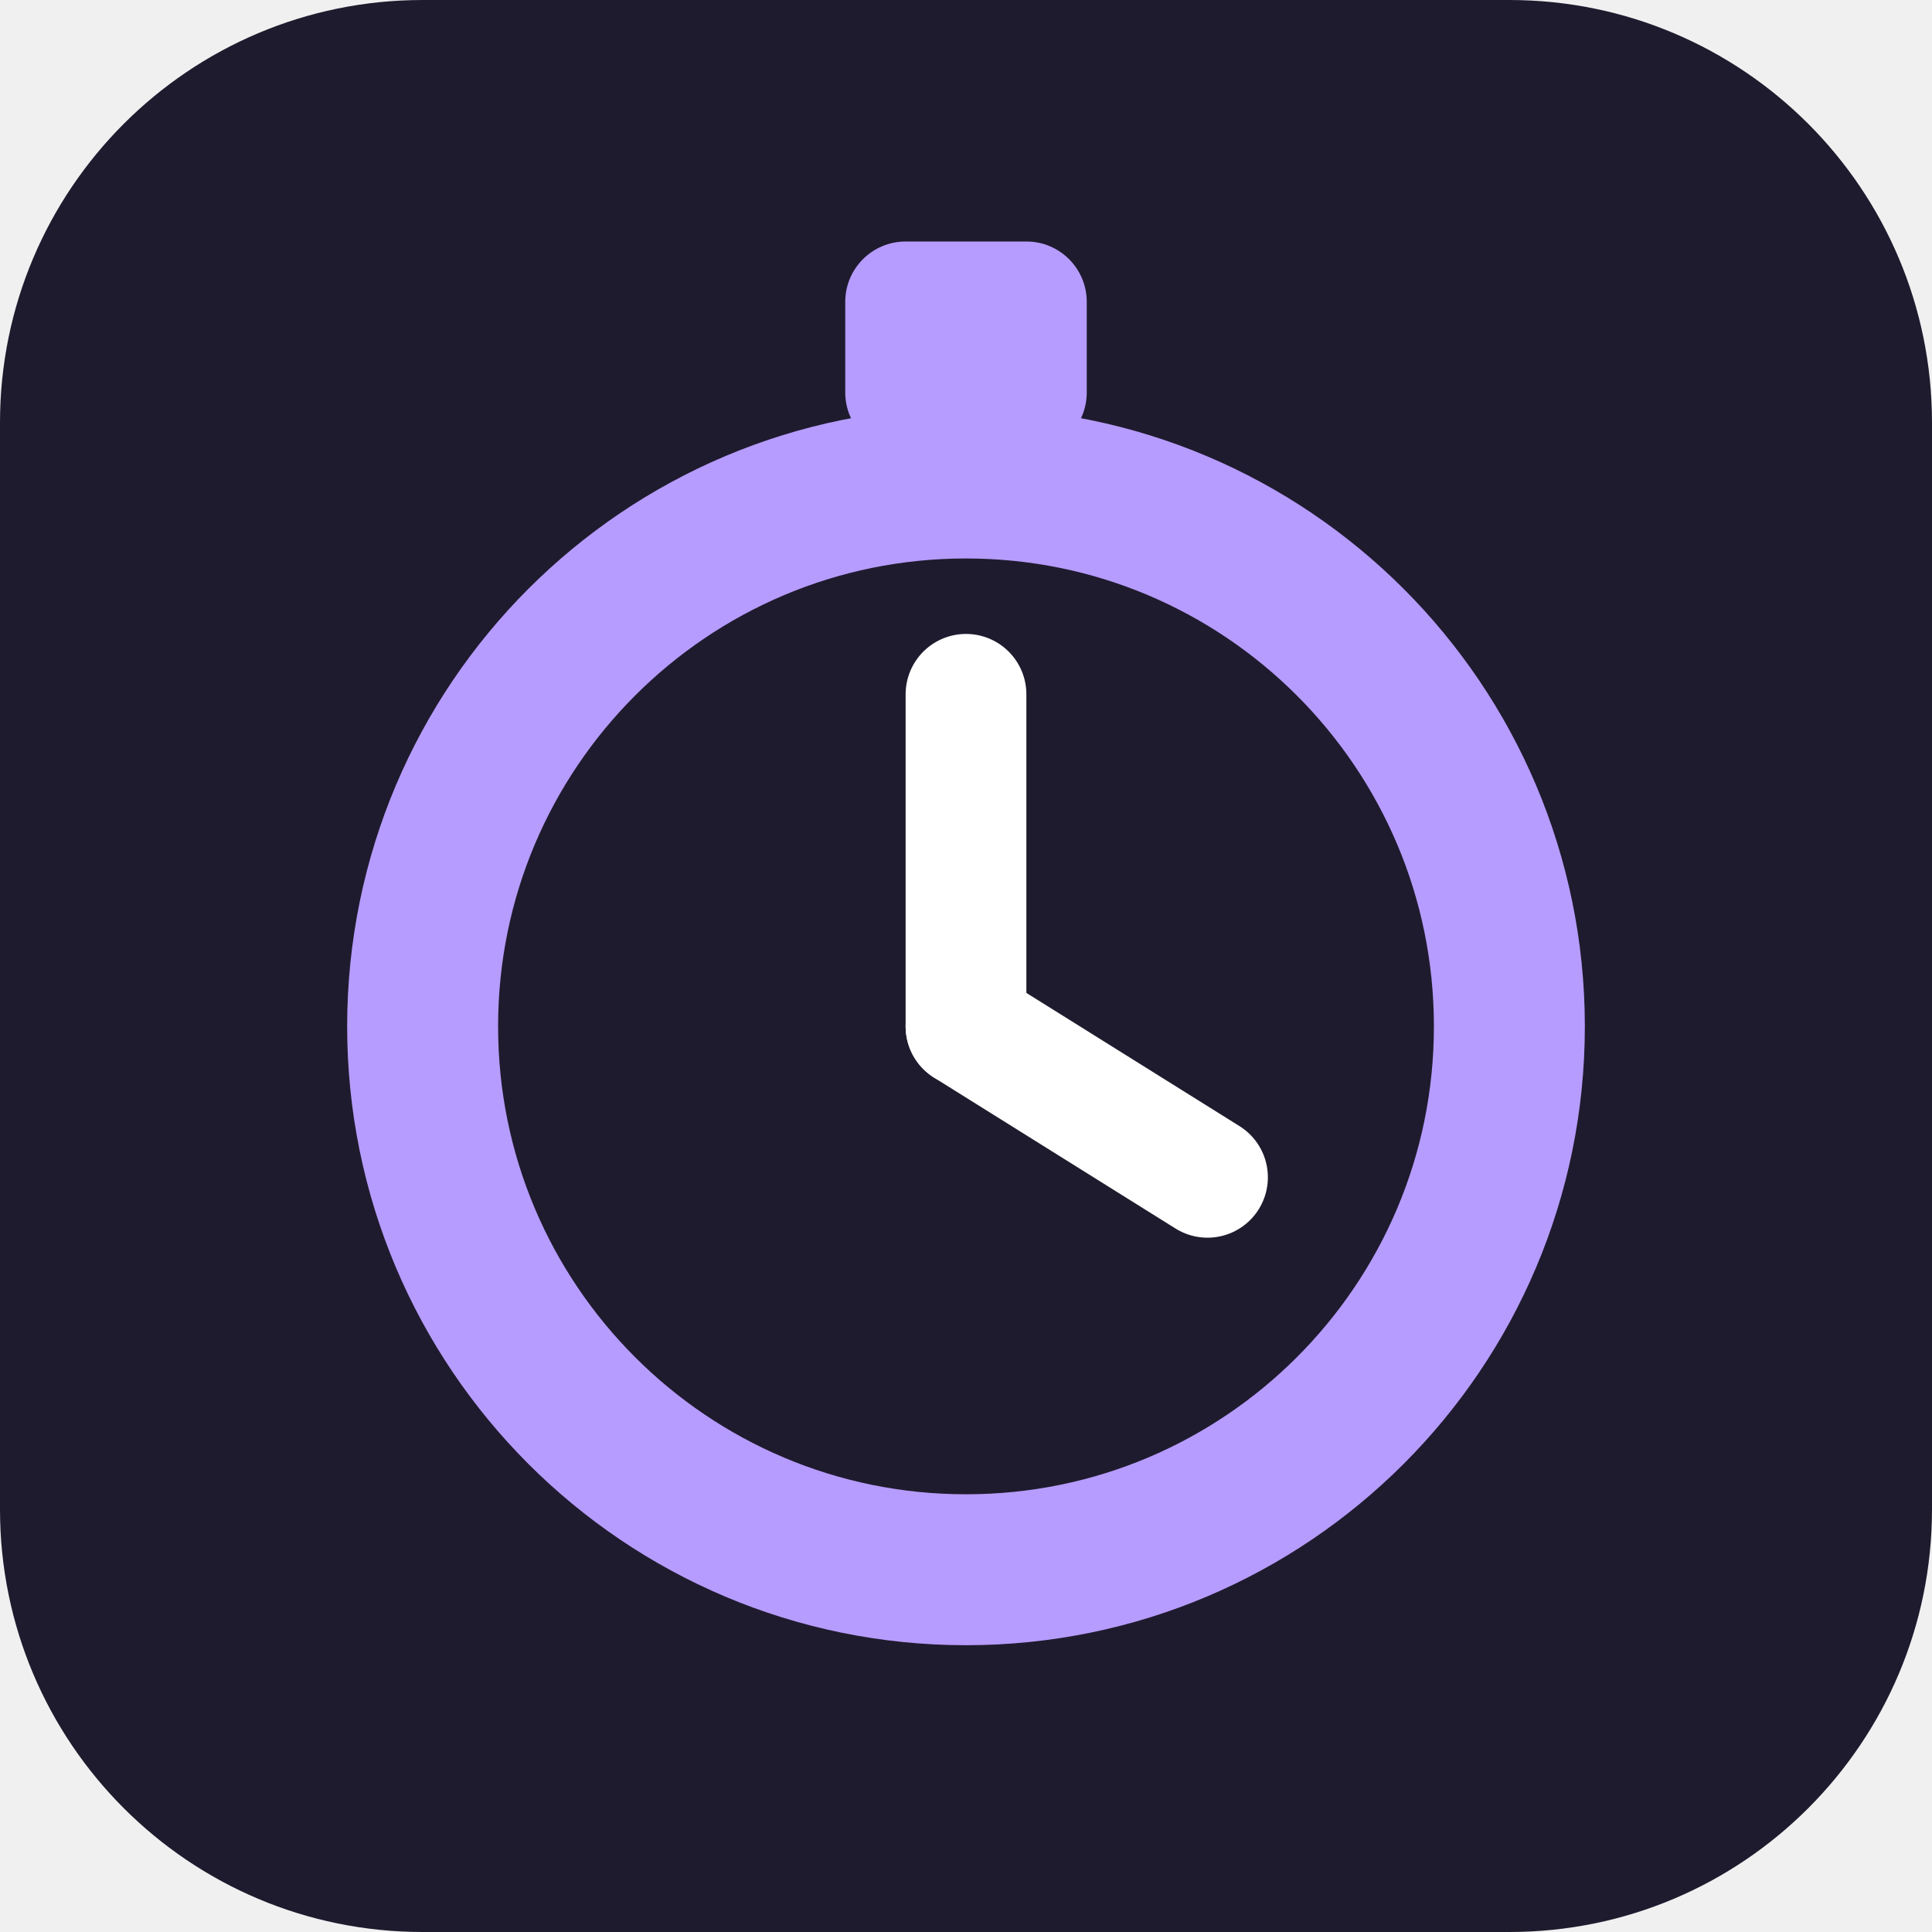
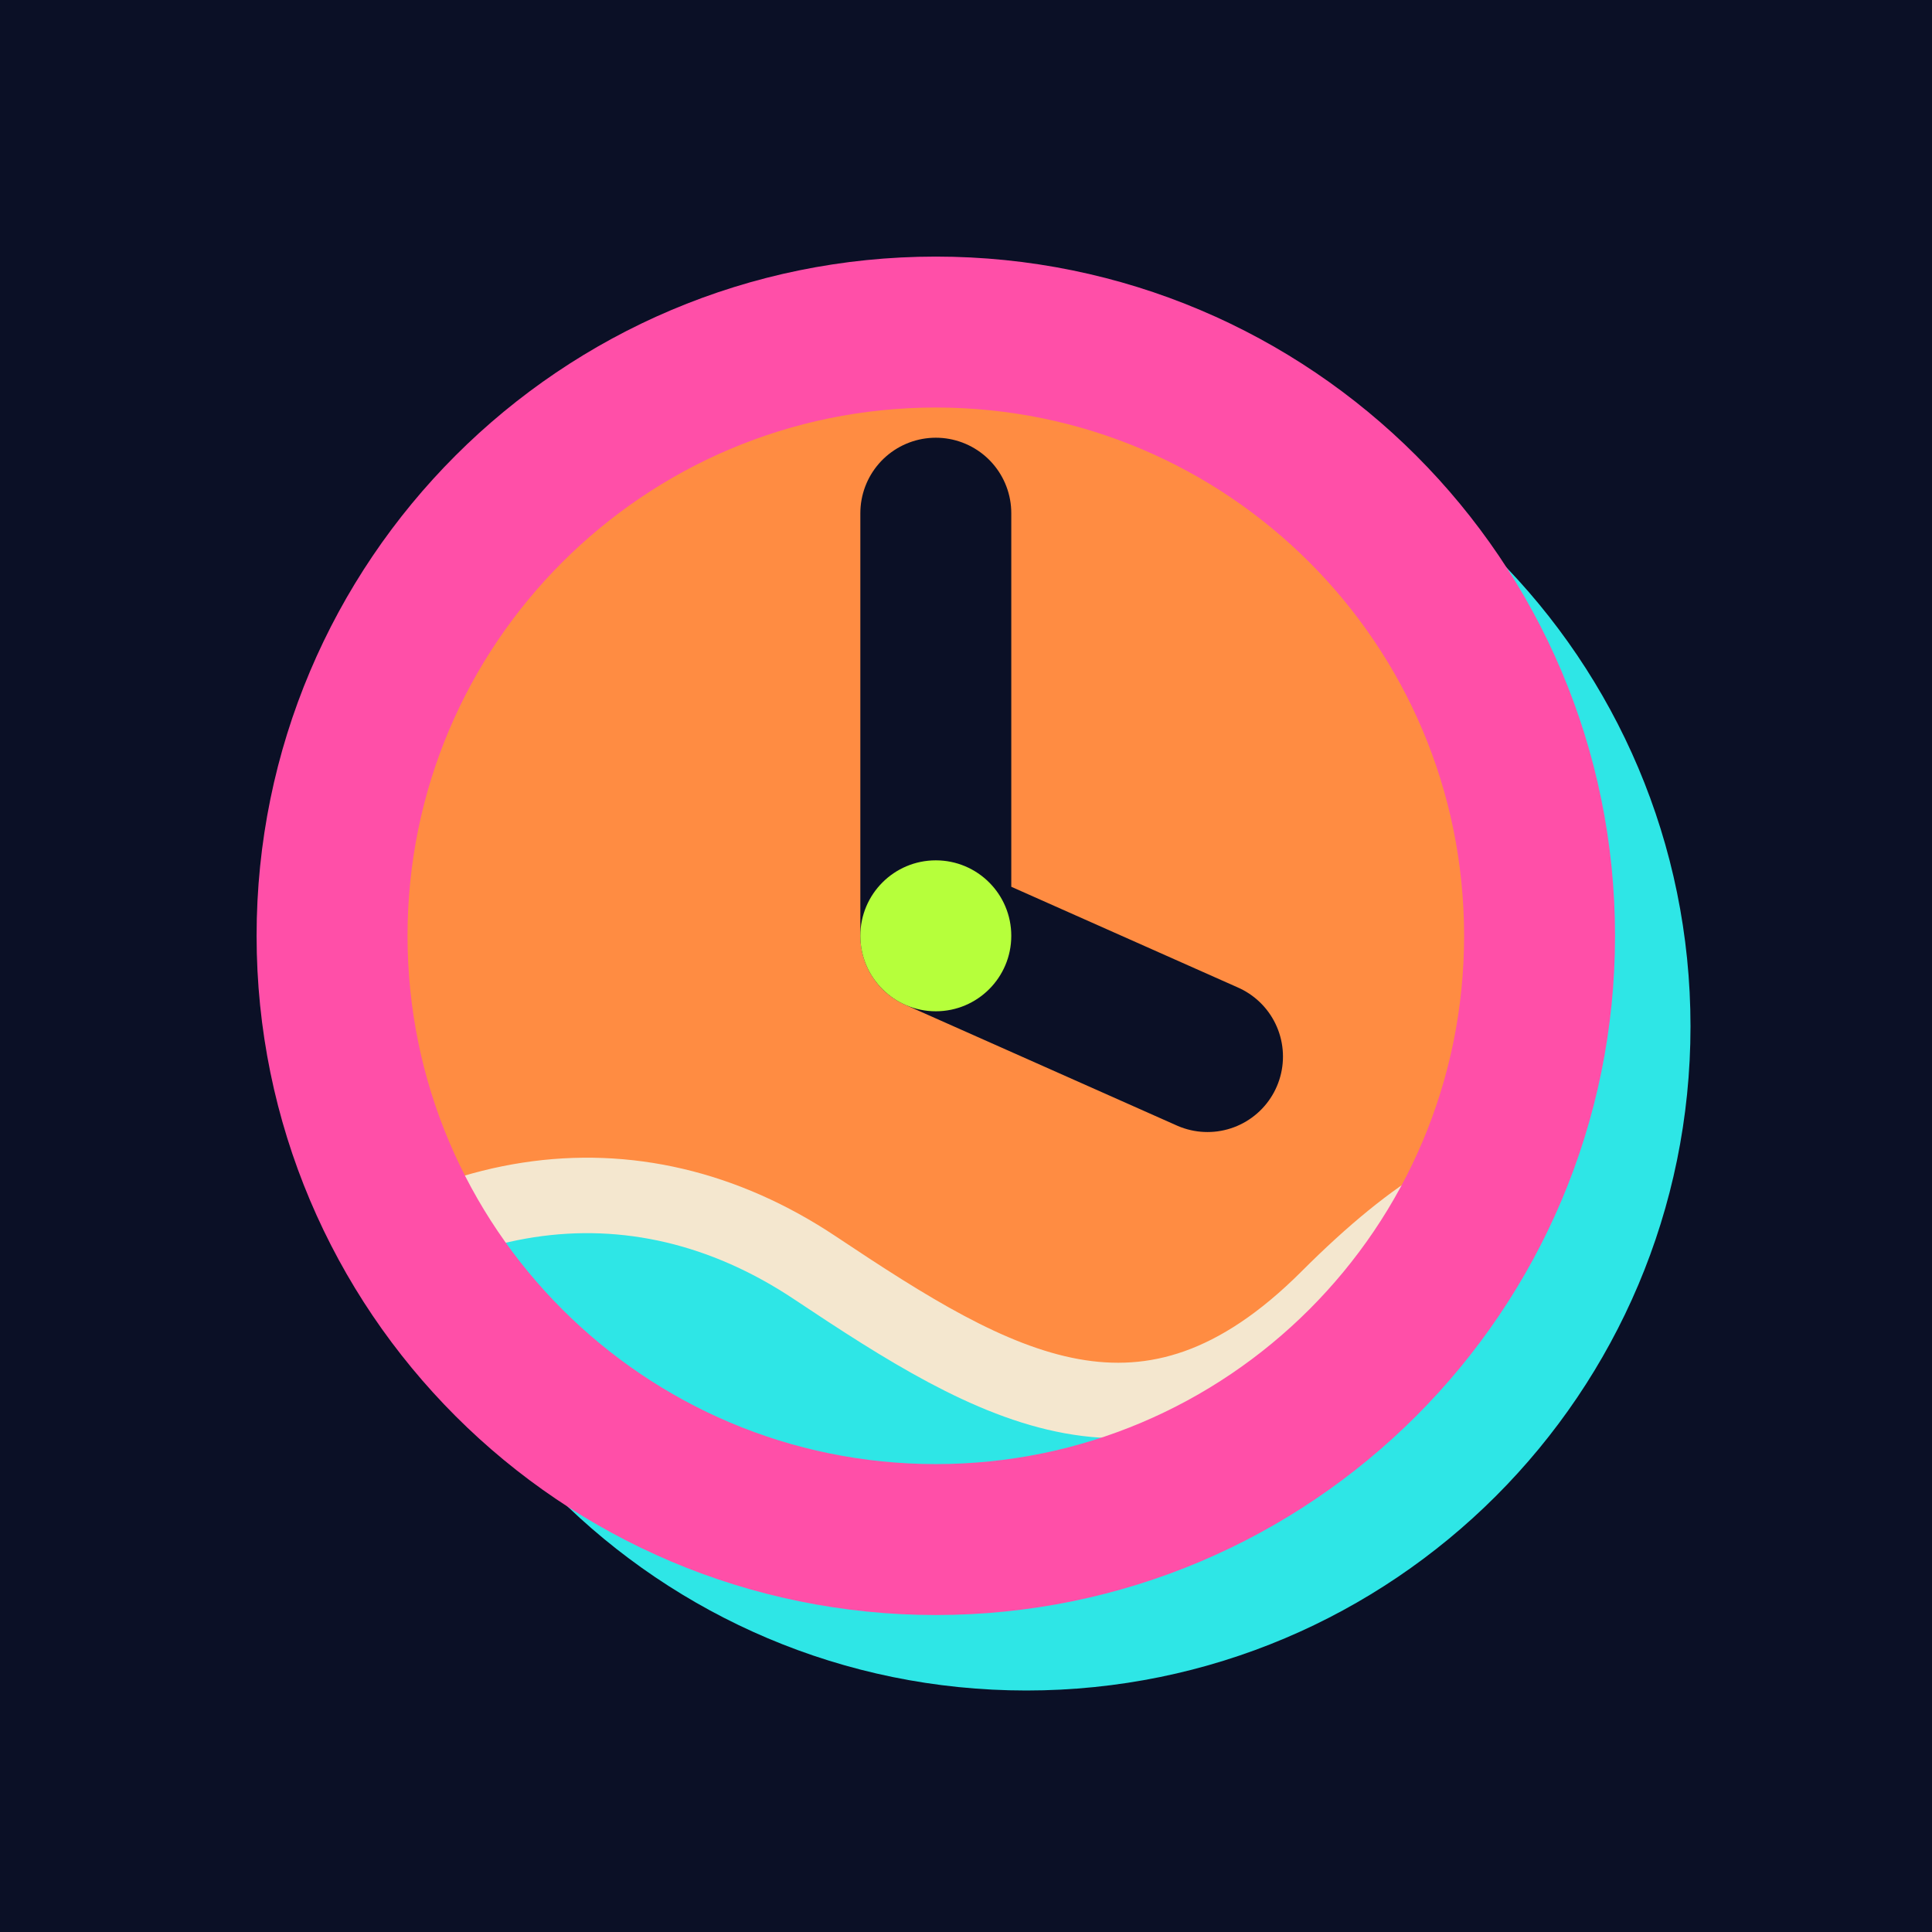
<svg xmlns="http://www.w3.org/2000/svg" viewBox="0 0 64 64">
-   <rect width="64" height="64" rx="14" fill="#1f1b2e" />
-   <circle cx="32" cy="34" r="18" fill="none" stroke="#b69cff" stroke-width="5" />
-   <rect x="28" y="8" width="8" height="7" rx="2" fill="#b69cff" />
-   <path d="M32 34 L32 23" stroke="#ffffff" stroke-width="4" stroke-linecap="round" />
-   <path d="M32 34 L40 39" stroke="#ffffff" stroke-width="4" stroke-linecap="round" />
+   <defs>
+     <clipPath id="face">
+       <circle cx="31" cy="31" r="20" />
+     </clipPath>
+   </defs>
+   <rect width="64" height="64" fill="#0b1026" />
+   <circle cx="34" cy="34" r="22" fill="#2ee6e6" />
+   <circle cx="31" cy="31" r="20" fill="#ff8c42" />
+   <g clip-path="url(#face)">
+     <path d="M8 45 C14 39 21 38 27 42 S38 49 44 43 S53 38 56 42 V56 H8 Z" fill="#2ee6e6" />
+     <path d="M8 45 C14 39 21 38 27 42 S38 49 44 43 S53 38 56 42" fill="none" stroke="#f4e7cf" stroke-width="2.5" stroke-linecap="round" />
+   </g>
+   <circle cx="31" cy="31" r="20" fill="none" stroke="#ff4fa8" stroke-width="5" />
+   <path d="M31 31 V17 M31 31 L40 35" fill="none" stroke="#0b1026" stroke-width="5" stroke-linecap="round" stroke-linejoin="round" />
+   <circle cx="31" cy="31" r="2.5" fill="#b6ff3b" />
</svg>
